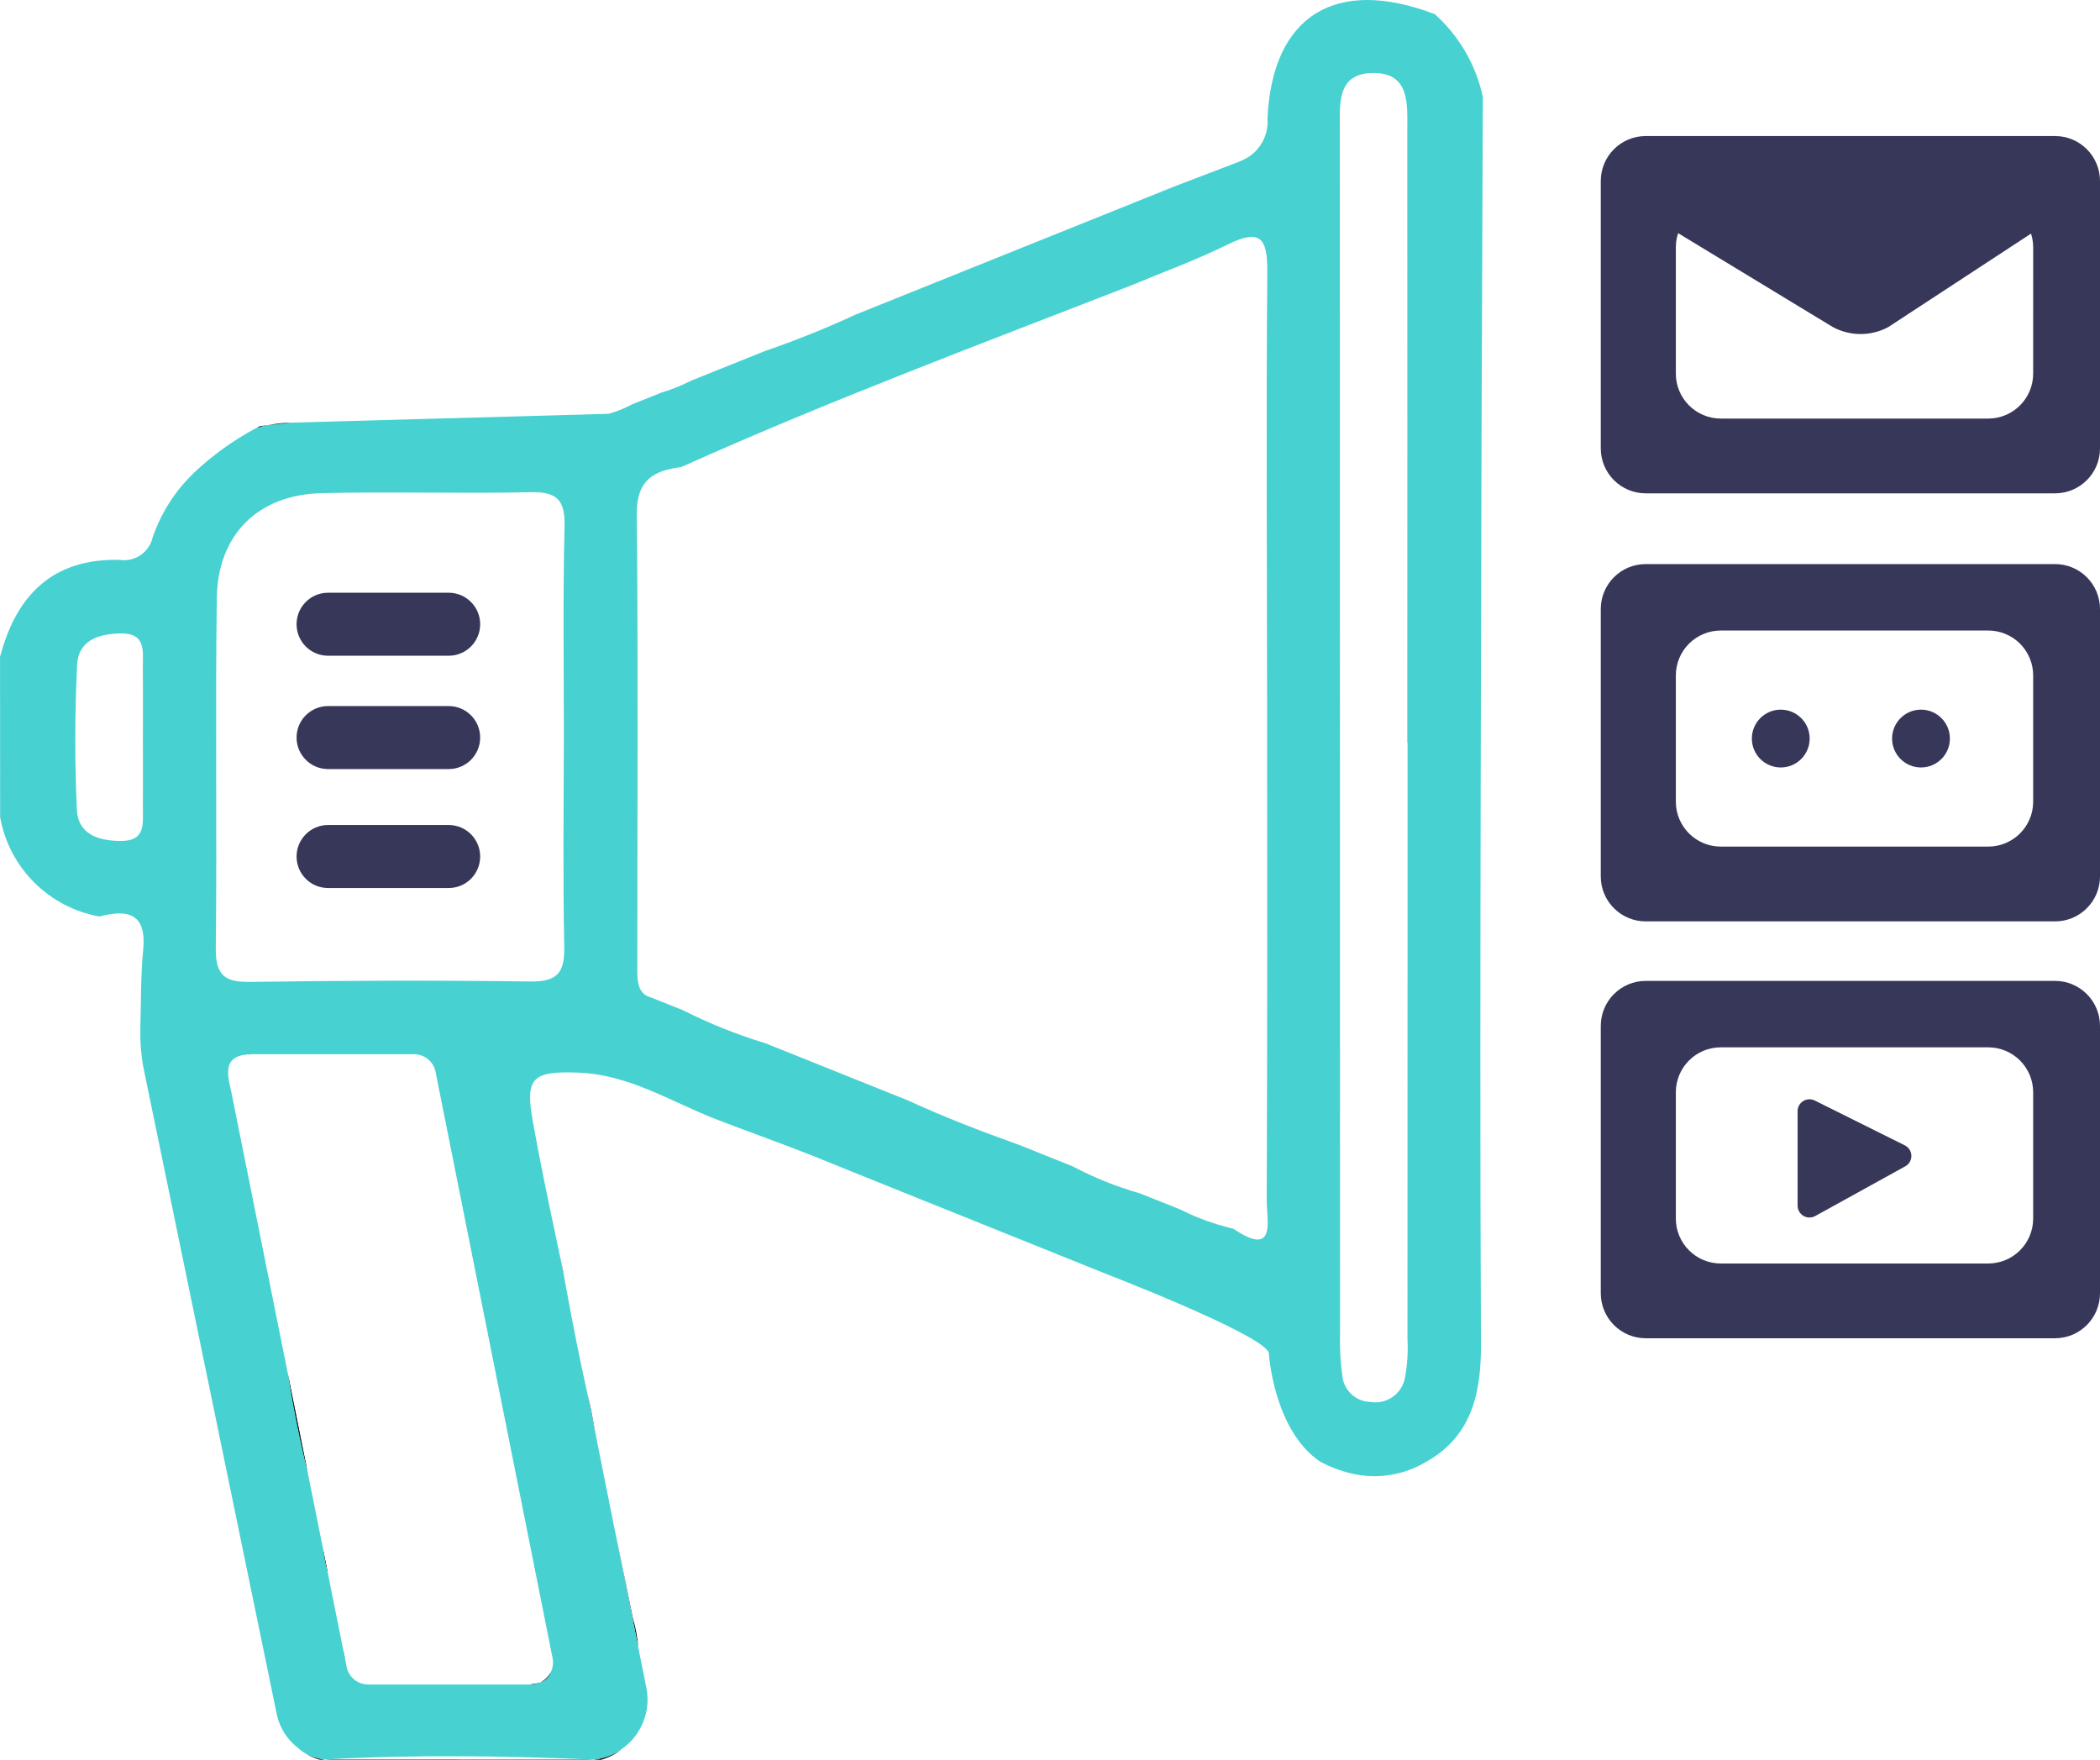
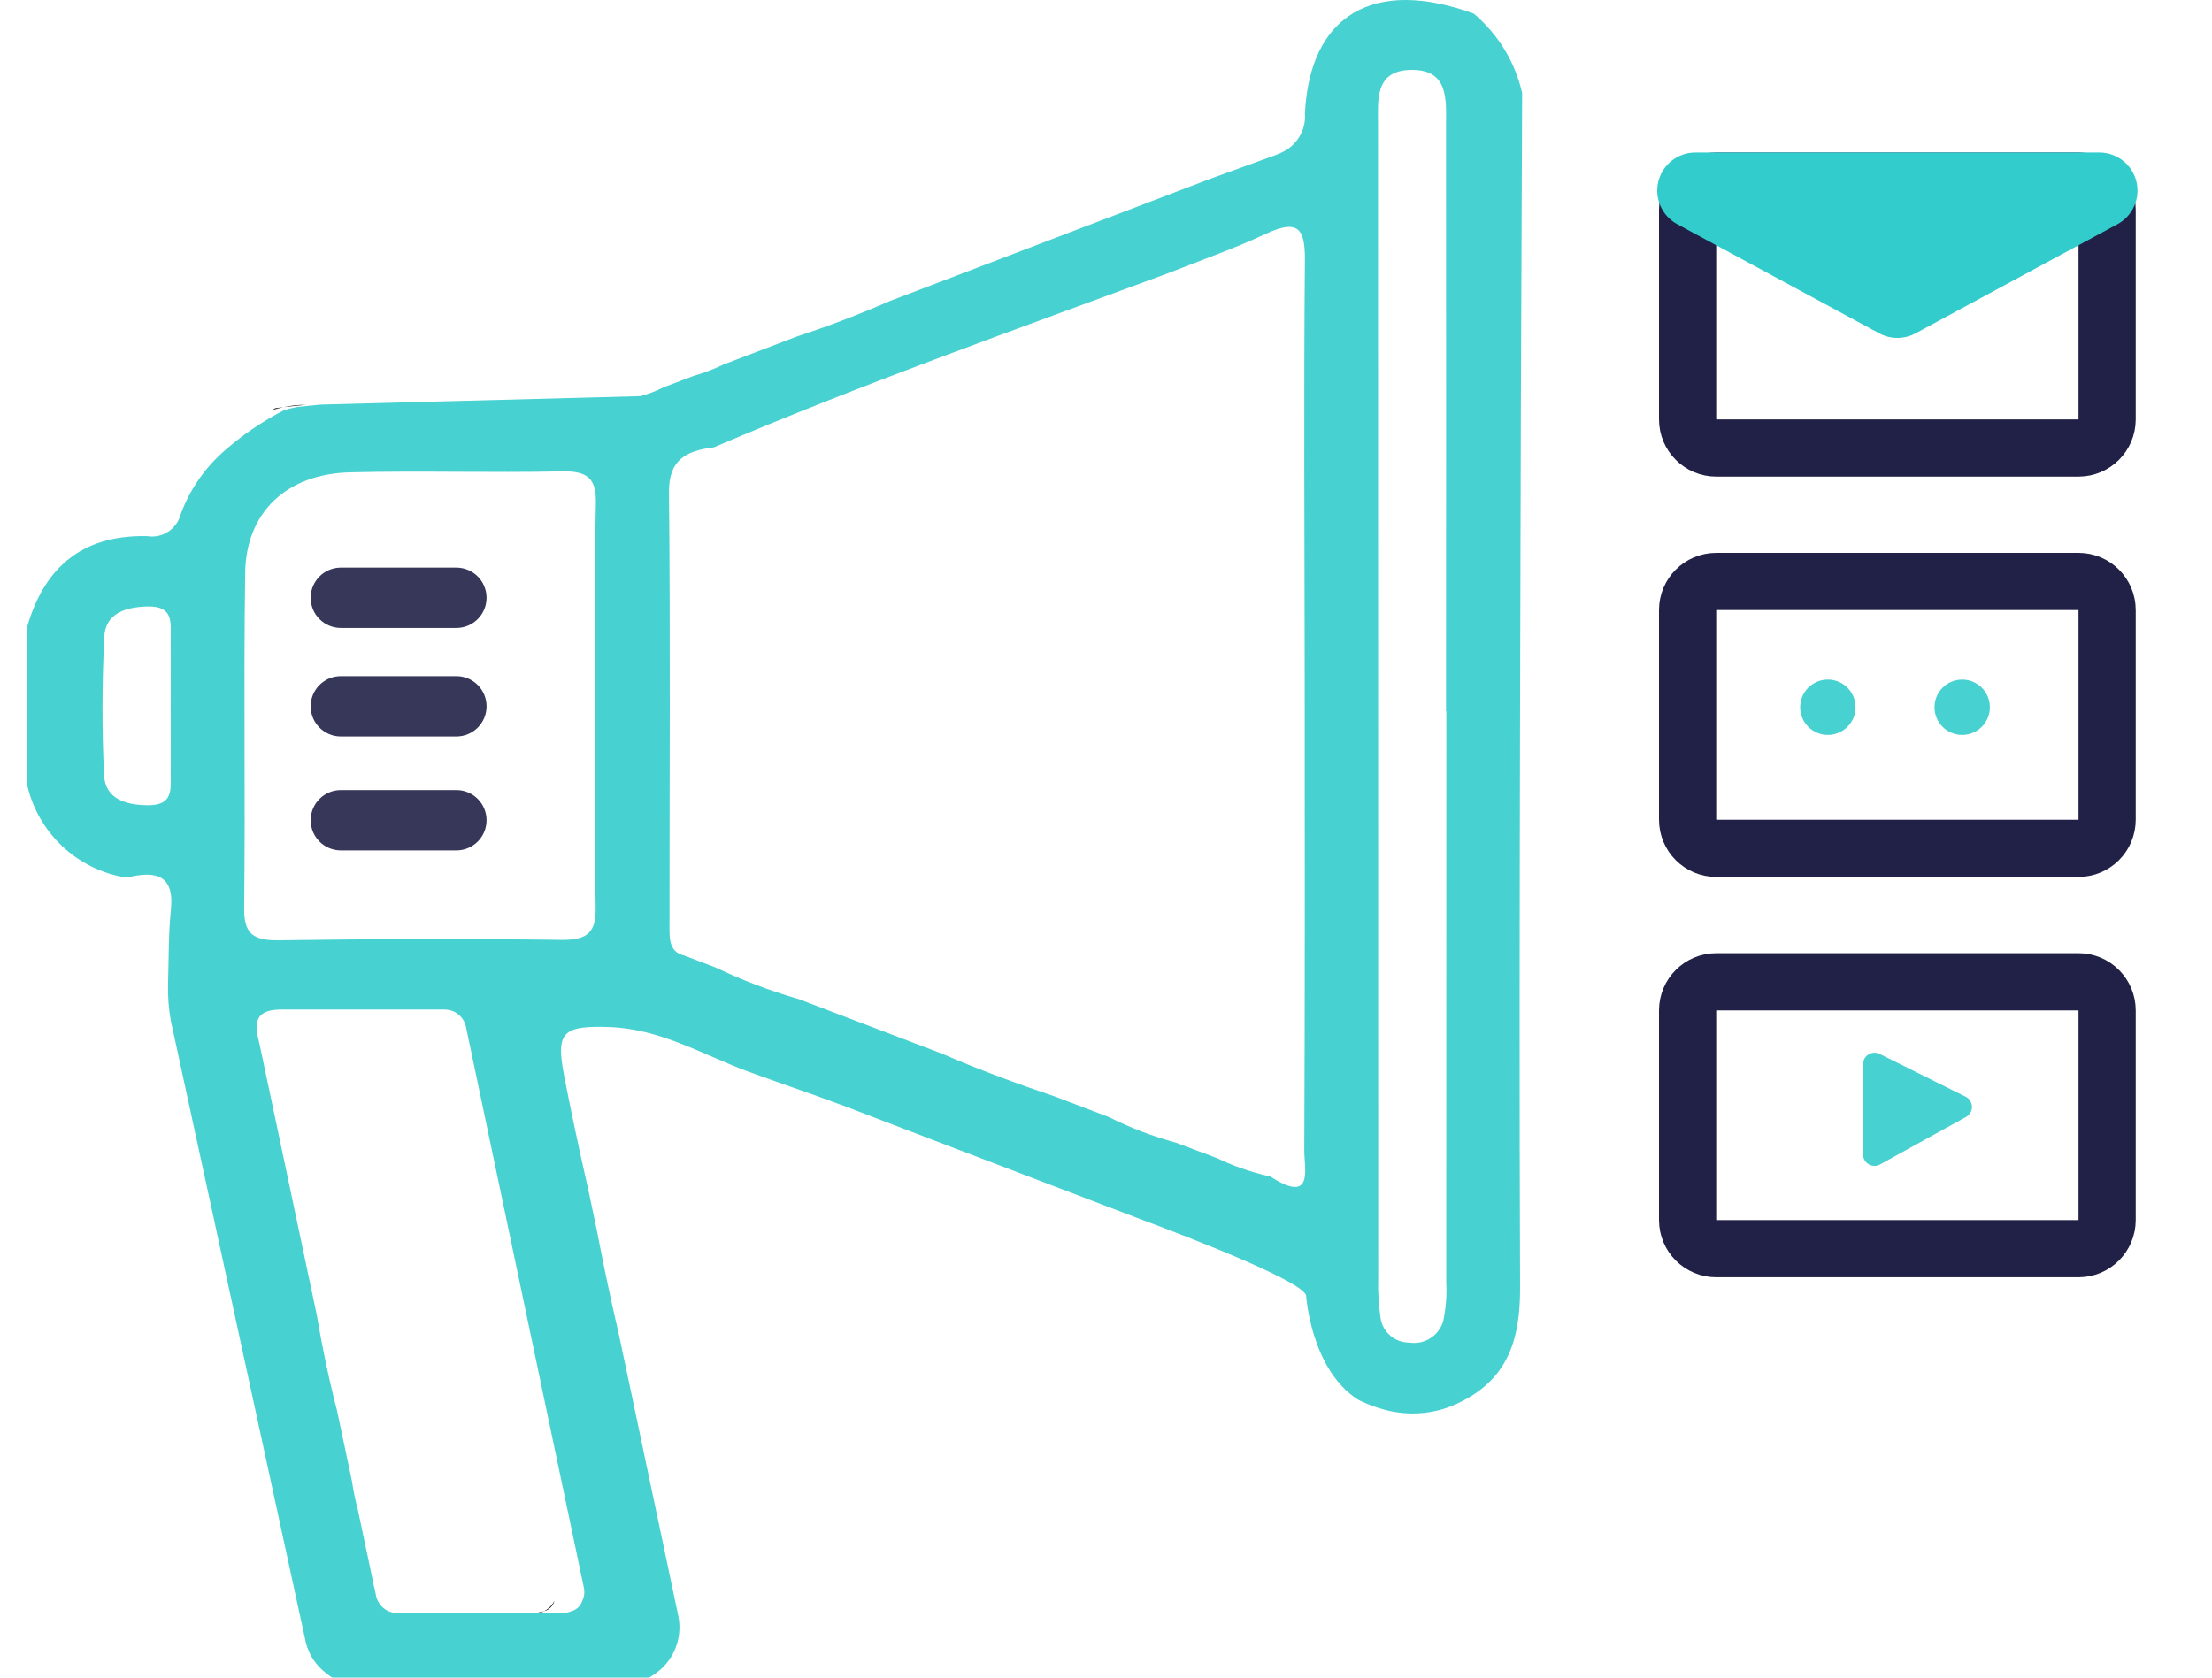
- <svg xmlns="http://www.w3.org/2000/svg" width="161.872" height="135.639" viewBox="0 0 161.872 135.639">
-   <g id="Group_14813" data-name="Group 14813" transform="translate(0 0)" opacity="0.9">
-     <path id="Path_5762" data-name="Path 5762" d="M-1317.309,183.315c-.5-2.444-1.006-4.881-1.5-7.325l1.918,9.568A10.325,10.325,0,0,0-1317.309,183.315Z" transform="translate(1366.087 -58.613)" />
-     <path id="Path_5763" data-name="Path 5763" d="M-1320.79,199.341l.573.023a4.367,4.367,0,0,0,1.57-.8A4.71,4.71,0,0,1-1320.79,199.341Z" transform="translate(1366.535 -63.725)" />
-     <path id="Path_5764" data-name="Path 5764" d="M-1321.111,164.367c-.108-.464-.209-.913-.309-1.377l.975,4.842C-1320.677,166.68-1320.9,165.527-1321.111,164.367Z" transform="translate(1366.678 -55.669)" />
-     <path id="Path_5765" data-name="Path 5765" d="M-1323.986,150.082c-.155-.735-.317-1.47-.464-2.212l.7,3.473C-1323.831,150.925-1323.909,150.5-1323.986,150.082Z" transform="translate(1367.364 -52.244)" />
-     <path id="Path_5766" data-name="Path 5766" d="M-1326.09,191.645a1.228,1.228,0,0,0,.828-.835A1.674,1.674,0,0,1-1326.09,191.645Z" transform="translate(1367.735 -61.97)" />
-     <path id="Path_5767" data-name="Path 5767" d="M-1327.51,192.045h.387a1.62,1.62,0,0,0,.7-.155A3.134,3.134,0,0,1-1327.51,192.045Z" transform="translate(1368.057 -62.214)" />
-     <path id="Path_5768" data-name="Path 5768" d="M-1345.74,188.6a5.96,5.96,0,0,0,.163.781Z" transform="translate(1372.186 -61.469)" />
-     <path id="Path_5769" data-name="Path 5769" d="M-1347.78,178.39a20.031,20.031,0,0,0,.441,2.235Z" transform="translate(1372.648 -59.157)" />
-     <path id="Path_5770" data-name="Path 5770" d="M-1349.61,198.89a4.238,4.238,0,0,0,1.214.541l.379-.023A4.159,4.159,0,0,1-1349.61,198.89Z" transform="translate(1373.063 -63.8)" />
-     <path id="Path_5771" data-name="Path 5771" d="M-1351.26,161.07q.615,3.875,1.547,7.7Z" transform="translate(1373.436 -55.234)" />
-     <path id="Path_5772" data-name="Path 5772" d="M-1354.126,66.687c-.1.054-.193.108-.294.162.333-.1.642-.178.928-.24C-1353.708,66.633-1353.909,66.656-1354.126,66.687Z" transform="translate(1374.152 -33.839)" />
-     <path id="Path_5773" data-name="Path 5773" d="M-1355.031,129.29a1.9,1.9,0,0,0-.209.015c.116-.008.24-.015.371-.015Z" transform="translate(1374.338 -48.036)" />
-     <path id="Path_5774" data-name="Path 5774" d="M-1349.713,168.766q-.94-3.817-1.547-7.7Z" transform="translate(1373.436 -55.234)" />
-     <path id="Path_5775" data-name="Path 5775" d="M-1345.577,189.381a5.96,5.96,0,0,1-.163-.781Z" transform="translate(1372.186 -61.469)" />
-     <path id="Path_5776" data-name="Path 5776" d="M-1325.262,190.81a1.228,1.228,0,0,1-.828.835A1.674,1.674,0,0,0-1325.262,190.81Z" transform="translate(1367.735 -61.97)" />
-     <path id="Path_5777" data-name="Path 5777" d="M-1347.339,180.625a20.031,20.031,0,0,1-.441-2.235Z" transform="translate(1372.648 -59.157)" />
-     <path id="Path_5778" data-name="Path 5778" d="M-1354.869,129.29c-.132,0-.255.008-.371.015a1.9,1.9,0,0,1,.209-.015Z" transform="translate(1374.338 -48.036)" />
-     <path id="Path_5779" data-name="Path 5779" d="M-1326.419,191.89a1.62,1.62,0,0,1-.7.155h-.387A3.134,3.134,0,0,0-1326.419,191.89Z" transform="translate(1368.057 -62.214)" />
-     <line id="Line_8626" data-name="Line 8626" x1="1.733" y1="8.648" transform="translate(41.089 86.537)" fill="none" />
-     <line id="Line_8627" data-name="Line 8627" x1="1.601" y1="7.983" transform="translate(43.634 99.238)" fill="none" />
-     <path id="Path_5780" data-name="Path 5780" d="M-1347.52,199.56a3.259,3.259,0,0,0,.48.031h19.717a4.7,4.7,0,0,0,.472-.023Z" transform="translate(1372.589 -63.952)" />
-     <path id="Path_5781" data-name="Path 5781" d="M-1265.792,82.679q.047-25.479.162-50.959a11.892,11.892,0,0,0-3.7-6.381c-7.611-2.916-12.523.07-12.9,8.014a3.255,3.255,0,0,1-1.377,2.932l-.008.008a5.015,5.015,0,0,1-.936.464c-1.586.6-3.187,1.222-4.772,1.825l-.6.24-24.056,9.669-.015.008a74.083,74.083,0,0,1-6.969,2.8l-.217.085-5.507,2.212-.023.015a13.853,13.853,0,0,1-2.2.882l-.031.008-2.313.928-.008.008a8.886,8.886,0,0,1-1.748.7h-.008l-14.72.41h-.062l-9.653.271-1.779.186a.058.058,0,0,1-.039.008c-.286.062-.6.139-.928.24-.015.008-.031.008-.046.015a22.488,22.488,0,0,0-4.749,3.427c-.008.008-.016.023-.024.031a12.482,12.482,0,0,0-3.148,4.95,2.26,2.26,0,0,1-2.561,1.717c-5.159-.108-7.959,2.738-9.2,7.48q0,6.173.008,12.361a9.473,9.473,0,0,0,7.65,7.65c2.259-.6,3.659-.193,3.372,2.614-.193,1.98-.154,3.984-.216,5.979a15.16,15.16,0,0,0,.216,2.939l10.319,50.038a4.392,4.392,0,0,0,1.609,2.5,4.181,4.181,0,0,0,.41.325.318.318,0,0,0,.085.054,4.157,4.157,0,0,0,1.593.518h.023c6.892-.387,13.776-.278,20.668.008h.008a4.708,4.708,0,0,0,2.142-.781.438.438,0,0,1,.07-.054,4.655,4.655,0,0,0,1.864-4.7l-.627-3.117v-.015l-1.919-9.568-1.044-5.213-.974-4.842-.023-.1c-.588-2.645-1.114-5.306-1.6-7.983l-.023-.139-.7-3.473-.093-.441c-.619-2.877-1.207-5.755-1.733-8.648-.634-3.473-.108-4.007,3.512-3.868,3.844.147,7.047,2.189,10.481,3.55,2.367.913,4.757,1.756,7.116,2.684.317.116.627.24.936.364a1.7,1.7,0,0,0,.17.077l8.076,3.256.162.062,13.575,5.461s11.533,4.448,12.608,5.995a.409.409,0,0,1,.077.155s.356,5.956,3.968,8.385a.04.04,0,0,0,.031.015,10.088,10.088,0,0,0,2.607.944.66.66,0,0,0,.131.023,7.7,7.7,0,0,0,5.2-.866c3.674-1.965,4.432-5.3,4.417-9.158C-1265.846,112.8-1265.822,97.739-1265.792,82.679Zm-103.124-1.624c0,1.795.015,3.589,0,5.376-.016,1.253.278,2.661-1.772,2.63-1.748-.023-3.233-.565-3.318-2.421-.17-3.7-.155-7.426.015-11.123.085-1.864,1.555-2.406,3.3-2.452,2.065-.054,1.756,1.377,1.772,2.614C-1368.9,77.474-1368.915,79.268-1368.915,81.055Zm31.582,70.992a1.672,1.672,0,0,1-.124,1.037,1.228,1.228,0,0,1-.827.835h-.008a1.621,1.621,0,0,1-.7.155h-12.562a1.69,1.69,0,0,1-1.655-1.361l-.108-.557a5.961,5.961,0,0,1-.162-.781l-.008-.039-1.129-5.623a20,20,0,0,1-.441-2.235l-1.145-5.7c-.627-2.545-1.137-5.113-1.547-7.7l-4.339-21.619c-.046-.24-.1-.472-.155-.712-.333-1.516.139-2.143,1.416-2.235a1.892,1.892,0,0,1,.209-.015h12.6a1.684,1.684,0,0,1,1.663,1.361Zm.867-71.016c-.008,5.4-.077,10.8.031,16.2.039,1.988-.549,2.684-2.6,2.661-7.2-.1-14.4-.077-21.6.031-1.957.031-2.684-.5-2.661-2.584.1-9-.046-18,.078-27,.07-4.873,3.164-7.952,8.014-8.083,5.391-.139,10.8.046,16.2-.077,2.05-.046,2.638.642,2.591,2.645C-1336.544,70.226-1336.466,75.633-1336.466,81.032Zm52.351,38.374c-.224-.124-.464-.271-.743-.456-.418-.1-.835-.217-1.245-.34a17.9,17.9,0,0,1-2.831-1.137l-.085-.039-3.055-1.214-.023-.008a26.469,26.469,0,0,1-5.105-2.05l-.046-.023-4.092-1.64-.062-.023c-2.9-1.036-5.778-2.143-8.578-3.434l-.023-.008-10.876-4.363-.039-.015a39.721,39.721,0,0,1-6.374-2.553l-.023-.008-2.336-.936-.016-.008-.023-.008c-1.214-.294-1.114-1.508-1.114-2.614,0-11.564.07-23.12-.039-34.684-.023-2.6,1.3-3.334,3.419-3.6,11.4-5.121,23.1-9.491,34.746-14.024,2.475-1.037,5.012-1.957,7.418-3.148,2.437-1.2,3.032-.511,3.017,2.058-.093,11.169-.023,22.339-.015,33.516.007,12.709.023,25.425-.031,38.134C-1282.3,118.137-1281.617,120.744-1284.116,119.405Zm12.469,11.1a2.319,2.319,0,0,1-2.63,1.795,2.239,2.239,0,0,1-2.166-1.872,19.812,19.812,0,0,1-.193-3.458q-.012-46.341-.016-92.689c0-1.941-.263-4.324,2.437-4.409,3.017-.1,2.761,2.444,2.761,4.5q.012,23.553,0,47.114h.023q0,22.973-.008,45.954A12.619,12.619,0,0,1-1271.647,130.505Z" transform="translate(1379.93 -24.244)" fill="#3cc" />
-     <path id="Path_5782" data-name="Path 5782" d="M-1349.708,198.779a4.03,4.03,0,0,1-.541-.379" transform="translate(1373.208 -63.689)" fill="none" />
-     <line id="Line_8628" data-name="Line 8628" x1="0.07" y1="0.34" transform="translate(10.961 81.834)" fill="none" />
-     <path id="Path_5783" data-name="Path 5783" d="M-1351.391,66.36l-1.779.186A8.68,8.68,0,0,1-1351.391,66.36Z" transform="translate(1373.869 -33.782)" />
-     <line id="Line_8629" data-name="Line 8629" x1="1.748" y2="0.704" transform="translate(46.921 31.193)" fill="none" />
-     <line id="Line_8630" data-name="Line 8630" x1="2.197" y2="0.882" transform="translate(51.021 29.367)" fill="none" />
-     <line id="Line_8631" data-name="Line 8631" x1="6.969" y2="2.8" transform="translate(58.965 24.254)" fill="none" />
-     <path id="Path_5784" data-name="Path 5784" d="M-1185.393,121.98h-31.551a3.47,3.47,0,0,0-3.465,3.465v20.614a3.47,3.47,0,0,0,3.465,3.465h31.551a3.469,3.469,0,0,0,3.465-3.465V125.445A3.469,3.469,0,0,0-1185.393,121.98Zm-1.686,18.317a3.465,3.465,0,0,1-3.465,3.465h-20.614a3.465,3.465,0,0,1-3.465-3.465v-9.731a3.465,3.465,0,0,1,3.465-3.465h20.614a3.465,3.465,0,0,1,3.465,3.465Z" transform="translate(1343.8 -46.38)" fill="#212147" />
-     <path id="Path_5785" data-name="Path 5785" d="M-1185.393,80.45h-31.551a3.463,3.463,0,0,0-3.465,3.458v20.622a3.463,3.463,0,0,0,3.465,3.458h31.551a3.463,3.463,0,0,0,3.465-3.458V83.908A3.463,3.463,0,0,0-1185.393,80.45Zm-1.686,18.309a3.465,3.465,0,0,1-3.465,3.465h-20.614a3.465,3.465,0,0,1-3.465-3.465V89.036a3.46,3.46,0,0,1,3.465-3.465h20.614a3.46,3.46,0,0,1,3.465,3.465Z" transform="translate(1343.8 -36.974)" fill="#212147" />
-     <path id="Path_5786" data-name="Path 5786" d="M-1185.393,37.8h-31.551a3.463,3.463,0,0,0-3.465,3.458V61.879a3.463,3.463,0,0,0,3.465,3.458h31.551a3.463,3.463,0,0,0,3.465-3.458V41.258A3.463,3.463,0,0,0-1185.393,37.8Zm-1.686,18.309a3.465,3.465,0,0,1-3.465,3.465h-20.614a3.465,3.465,0,0,1-3.465-3.465V46.386a3.424,3.424,0,0,1,.812-2.228,3.445,3.445,0,0,1,2.653-1.238h20.614a3.454,3.454,0,0,1,2.452,1.013,3.453,3.453,0,0,1,1.014,2.452Z" transform="translate(1343.8 -27.314)" fill="#212147" />
-     <ellipse id="Ellipse_19" data-name="Ellipse 19" cx="2.228" cy="2.228" rx="2.228" ry="2.228" transform="translate(135.037 54.695)" fill="#212147" />
-     <ellipse id="Ellipse_20" data-name="Ellipse 20" cx="2.228" cy="2.228" rx="2.228" ry="2.228" transform="translate(145.846 54.695)" fill="#212147" />
-     <path id="Path_5787" data-name="Path 5787" d="M-1200.794,134.689v7.288a.914.914,0,0,0,1.355.8l6.943-3.833a.913.913,0,0,0-.035-1.617l-6.942-3.455A.914.914,0,0,0-1200.794,134.689Z" transform="translate(1339.357 -49.052)" fill="#212147" />
-     <path id="Path_5788" data-name="Path 5788" d="M-1182.773,43.609l-14.886,9.746a4.516,4.516,0,0,1-4.274,0l-15.328-9.3,11.054-2.432Z" transform="translate(1343.213 -28.147)" fill="#212147" />
-     <rect id="Rectangle_56" data-name="Rectangle 56" width="14.152" height="4.857" rx="2.428" transform="translate(22.86 54.418)" fill="#212147" />
-     <rect id="Rectangle_57" data-name="Rectangle 57" width="14.152" height="4.857" rx="2.428" transform="translate(22.86 45.683)" fill="#212147" />
-     <rect id="Rectangle_58" data-name="Rectangle 58" width="14.152" height="4.857" rx="2.428" transform="translate(22.86 63.586)" fill="#212147" />
+ <svg xmlns="http://www.w3.org/2000/svg" width="116" height="88" viewBox="0 0 116 88">
+   <defs>
+     <clipPath id="clip-path">
+       <rect id="Rectangle_1790" data-name="Rectangle 1790" width="116" height="88" transform="translate(17024 4735)" fill="#7a7a7a" />
+     </clipPath>
+   </defs>
+   <g id="Mask_Group_43" data-name="Mask Group 43" transform="translate(-17024 -4735)" clip-path="url(#clip-path)">
+     <g id="Group_14813" data-name="Group 14813" transform="translate(17025.393 4735)" opacity="0.9">
+       <path id="Path_5762" data-name="Path 5762" d="M-1317.832,180.764c-.323-1.593-.656-3.181-.978-4.774l1.25,6.236A6.729,6.729,0,0,0-1317.832,180.764Z" transform="translate(1349.623 -99.489)" />
+       <path id="Path_5763" data-name="Path 5763" d="M-1320.79,199.069l.373.015a2.846,2.846,0,0,0,1.024-.524A3.07,3.07,0,0,1-1320.79,199.069Z" transform="translate(1350.604 -110.681)" />
+       <path id="Path_5764" data-name="Path 5764" d="M-1321.218,163.887c-.071-.3-.136-.595-.2-.9l.635,3.156C-1320.936,165.395-1321.082,164.644-1321.218,163.887Z" transform="translate(1350.917 -93.043)" />
+       <path id="Path_5765" data-name="Path 5765" d="M-1324.147,149.312c-.1-.479-.207-.958-.3-1.442l.454,2.264C-1324.047,149.861-1324.1,149.584-1324.147,149.312Z" transform="translate(1352.419 -85.546)" />
+       <path id="Path_5766" data-name="Path 5766" d="M-1326.09,191.354a.8.8,0,0,0,.539-.544A1.09,1.09,0,0,1-1326.09,191.354Z" transform="translate(1353.232 -106.838)" />
+       <path id="Path_5767" data-name="Path 5767" d="M-1327.51,191.991h.252a1.056,1.056,0,0,0,.459-.1A2.042,2.042,0,0,1-1327.51,191.991Z" transform="translate(1353.937 -107.374)" />
+       <path id="Path_5768" data-name="Path 5768" d="M-1345.74,188.6a3.869,3.869,0,0,0,.106.509Z" transform="translate(1362.976 -105.742)" />
+       <path id="Path_5769" data-name="Path 5769" d="M-1347.78,178.39a13.062,13.062,0,0,0,.287,1.457Z" transform="translate(1363.988 -100.679)" />
+       <path id="Path_5770" data-name="Path 5770" d="M-1349.61,198.89a2.762,2.762,0,0,0,.791.353l.247-.015A2.71,2.71,0,0,1-1349.61,198.89Z" transform="translate(1364.895 -110.845)" />
+       <path id="Path_5771" data-name="Path 5771" d="M-1351.26,161.07c.267,1.684.6,3.358,1.008,5.016Z" transform="translate(1365.714 -92.091)" />
+       <path id="Path_5772" data-name="Path 5772" d="M-1354.228,66.66l-.192.106c.217-.066.418-.116.605-.156C-1353.956,66.625-1354.087,66.64-1354.228,66.66Z" transform="translate(1367.281 -45.252)" />
+       <path id="Path_5773" data-name="Path 5773" d="M-1355.1,129.29a1.237,1.237,0,0,0-.136.01c.076-.005.156-.01.242-.01Z" transform="translate(1367.687 -76.332)" />
+       <path id="Path_5774" data-name="Path 5774" d="M-1350.252,166.086c-.408-1.659-.741-3.332-1.008-5.016Z" transform="translate(1365.714 -92.091)" />
+       <path id="Path_5775" data-name="Path 5775" d="M-1345.634,189.109a3.869,3.869,0,0,1-.106-.509Z" transform="translate(1362.976 -105.742)" />
+       <path id="Path_5776" data-name="Path 5776" d="M-1325.551,190.81a.8.8,0,0,1-.539.544A1.09,1.09,0,0,0-1325.551,190.81Z" transform="translate(1353.232 -106.838)" />
+       <path id="Path_5777" data-name="Path 5777" d="M-1347.493,179.847a13.062,13.062,0,0,1-.287-1.457Z" transform="translate(1363.988 -100.679)" />
+       <path id="Path_5778" data-name="Path 5778" d="M-1355,129.29c-.086,0-.166.005-.242.01a1.237,1.237,0,0,1,.136-.01Z" transform="translate(1367.687 -76.332)" />
+       <path id="Path_5779" data-name="Path 5779" d="M-1326.8,191.89a1.056,1.056,0,0,1-.459.1h-.252A2.042,2.042,0,0,0-1326.8,191.89Z" transform="translate(1353.937 -107.374)" />
+       <line id="Line_8626" data-name="Line 8626" x1="1.129" y1="5.636" transform="translate(26.78 56.401)" fill="none" />
+       <line id="Line_8627" data-name="Line 8627" x1="1.044" y1="5.203" transform="translate(28.438 64.679)" fill="none" />
+       <path id="Path_5780" data-name="Path 5780" d="M-1347.52,199.56a2.123,2.123,0,0,0,.313.02h12.85a3.067,3.067,0,0,0,.307-.015Z" transform="translate(1363.859 -111.177)" />
+       <path id="Path_5781" data-name="Path 5781" d="M-1301.611,62.329q.032-16.606.111-33.212a7.674,7.674,0,0,0-2.537-4.159c-5.223-1.9-8.593.045-8.853,5.223a2.086,2.086,0,0,1-.945,1.911l-.005.005a3.519,3.519,0,0,1-.642.3c-1.088.393-2.187.8-3.275,1.19l-.414.156-16.507,6.3-.011.005q-2.349,1.028-4.782,1.825l-.149.055-3.779,1.442-.016.01a9.8,9.8,0,0,1-1.507.575l-.021.005-1.587.6-.005.005a6.286,6.286,0,0,1-1.2.459h-.005l-10.1.267h-.043l-6.624.176-1.221.121a.041.041,0,0,1-.026.005c-.2.04-.409.091-.637.156-.01.005-.021.005-.032.01A15.432,15.432,0,0,0-1369.681,48c-.005.005-.011.015-.016.02a8.1,8.1,0,0,0-2.16,3.226,1.55,1.55,0,0,1-1.757,1.119c-3.54-.071-5.461,1.785-6.316,4.875q0,4.023.005,8.056a6.345,6.345,0,0,0,5.249,4.986c1.55-.393,2.511-.126,2.314,1.7-.132,1.291-.106,2.6-.148,3.9a9.389,9.389,0,0,0,.148,1.916l7.08,32.612a2.854,2.854,0,0,0,1.1,1.628,2.864,2.864,0,0,0,.281.212.224.224,0,0,0,.058.035,2.959,2.959,0,0,0,1.094.338h.016c4.729-.252,9.453-.181,14.182.005h.005a3.34,3.34,0,0,0,1.47-.509.3.3,0,0,1,.048-.035,2.964,2.964,0,0,0,1.279-3.065l-.43-2.032v-.01l-1.317-6.236-.716-3.4-.669-3.156-.016-.066c-.4-1.724-.764-3.458-1.1-5.2l-.016-.091-.478-2.264-.064-.287c-.425-1.875-.828-3.751-1.189-5.636-.435-2.264-.074-2.611,2.41-2.521,2.638.1,4.835,1.427,7.192,2.314,1.624.595,3.264,1.144,4.883,1.749.218.076.43.156.642.237a1.187,1.187,0,0,0,.117.05l5.541,2.122.111.04,9.315,3.559s7.914,2.9,8.651,3.907a.265.265,0,0,1,.053.1s.244,3.882,2.723,5.465a.028.028,0,0,0,.021.01,7.161,7.161,0,0,0,1.789.615.476.476,0,0,0,.09.015,5.524,5.524,0,0,0,3.567-.565c2.521-1.281,3.041-3.453,3.031-5.969C-1301.648,81.96-1301.632,72.145-1301.611,62.329Zm-70.761-1.059c0,1.17.01,2.339,0,3.5-.011.817.191,1.734-1.216,1.714-1.2-.015-2.219-.368-2.277-1.578-.117-2.41-.106-4.84.01-7.249.058-1.215,1.067-1.568,2.266-1.6,1.417-.035,1.205.9,1.216,1.7C-1372.362,58.936-1372.372,60.106-1372.372,61.271Zm21.671,46.269a1.041,1.041,0,0,1-.085.676.821.821,0,0,1-.568.544h-.005a1.162,1.162,0,0,1-.483.1h-8.62a1.146,1.146,0,0,1-1.136-.887l-.074-.363a3.73,3.73,0,0,1-.111-.509l-.005-.025-.775-3.665a12.482,12.482,0,0,1-.3-1.457l-.785-3.715c-.43-1.659-.78-3.332-1.062-5.016l-2.977-14.091c-.032-.156-.069-.308-.106-.464-.228-.988.1-1.4.971-1.457a1.369,1.369,0,0,1,.143-.01h8.646a1.142,1.142,0,0,1,1.141.887Zm.595-46.284c-.005,3.519-.053,7.038.021,10.557.026,1.3-.377,1.749-1.784,1.734-4.941-.066-9.883-.05-14.824.02-1.343.02-1.842-.328-1.826-1.684.069-5.863-.032-11.731.053-17.594.048-3.176,2.171-5.182,5.5-5.268,3.7-.091,7.409.03,11.114-.05,1.406-.03,1.81.418,1.778,1.724C-1350.16,54.213-1350.107,57.737-1350.107,61.255Zm35.922,25.01c-.154-.081-.318-.176-.509-.3-.287-.066-.573-.141-.855-.222a12.67,12.67,0,0,1-1.943-.741l-.058-.025-2.1-.791-.016-.005a18.738,18.738,0,0,1-3.5-1.336l-.032-.015L-1326,81.764l-.043-.015c-1.99-.676-3.965-1.4-5.886-2.238l-.016-.005-7.463-2.843-.026-.01a28.111,28.111,0,0,1-4.373-1.664l-.016-.005-1.6-.61-.01-.005-.016-.005c-.833-.192-.764-.983-.764-1.7,0-7.537.048-15.069-.027-22.605-.016-1.694.892-2.173,2.346-2.349,7.823-3.337,15.854-6.186,23.842-9.14,1.7-.676,3.439-1.275,5.09-2.052,1.672-.781,2.081-.333,2.07,1.341-.064,7.28-.016,14.559-.011,21.844.005,8.283.016,16.571-.021,24.854C-1312.938,85.439-1312.47,87.138-1314.185,86.265Zm8.556,7.234a1.589,1.589,0,0,1-1.8,1.17,1.513,1.513,0,0,1-1.486-1.22,12.261,12.261,0,0,1-.133-2.253q-.008-30.2-.011-60.41c0-1.265-.18-2.818,1.672-2.874,2.07-.066,1.895,1.593,1.895,2.934q.008,15.351,0,30.707h.016q0,14.973-.005,29.951A7.822,7.822,0,0,1-1305.629,93.5Z" transform="translate(1379.93 -24.244)" fill="#3cc" />
+       <path id="Path_5782" data-name="Path 5782" d="M-1349.9,198.647a2.635,2.635,0,0,1-.353-.247" transform="translate(1365.213 -110.602)" fill="none" />
+       <line id="Line_8628" data-name="Line 8628" x1="0.045" y1="0.222" transform="translate(7.144 53.336)" fill="none" />
+       <path id="Path_5783" data-name="Path 5783" d="M-1352.01,66.36l-1.159.121A5.657,5.657,0,0,1-1352.01,66.36Z" transform="translate(1366.661 -45.127)" />
+       <line id="Line_8629" data-name="Line 8629" x1="1.139" y2="0.459" transform="translate(30.581 20.33)" fill="none" />
+       <line id="Line_8630" data-name="Line 8630" x1="1.432" y2="0.575" transform="translate(33.253 19.14)" fill="none" />
+       <line id="Line_8631" data-name="Line 8631" x1="4.542" y2="1.825" transform="translate(38.43 15.808)" fill="none" />
+       <ellipse id="Ellipse_19" data-name="Ellipse 19" cx="1.452" cy="1.452" rx="1.452" ry="1.452" transform="translate(93.01 35.648)" fill="#3cc" />
+       <ellipse id="Ellipse_20" data-name="Ellipse 20" cx="1.452" cy="1.452" rx="1.452" ry="1.452" transform="translate(100.055 35.648)" fill="#3cc" />
+       <path id="Path_5787" data-name="Path 5787" d="M-1200.794,134.371v4.75a.6.6,0,0,0,.883.521l4.525-2.5a.6.6,0,0,0-.023-1.054l-4.525-2.252A.6.6,0,0,0-1200.794,134.371Z" transform="translate(1297.103 -78.556)" fill="#3cc" />
+       <rect id="Rectangle_56" data-name="Rectangle 56" width="9.224" height="3.166" rx="1.583" transform="translate(14.899 35.467)" fill="#212147" />
+       <rect id="Rectangle_57" data-name="Rectangle 57" width="9.224" height="3.166" rx="1.583" transform="translate(14.899 29.774)" fill="#212147" />
+       <rect id="Rectangle_58" data-name="Rectangle 58" width="9.224" height="3.166" rx="1.583" transform="translate(14.899 41.443)" fill="#212147" />
+     </g>
+     <g id="Rectangle_1794" data-name="Rectangle 1794" transform="translate(17111 4743)" fill="none" stroke="#212147" stroke-width="3">
+       <rect width="25" height="17" rx="3" stroke="none" />
+       <rect x="1.5" y="1.5" width="22" height="14" rx="1.5" fill="none" />
+     </g>
+     <g id="Rectangle_1792" data-name="Rectangle 1792" transform="translate(17111 4764)" fill="none" stroke="#212147" stroke-width="3">
+       <rect width="25" height="17" rx="3" stroke="none" />
+       <rect x="1.5" y="1.5" width="22" height="14" rx="1.5" fill="none" />
+     </g>
+     <g id="Rectangle_1793" data-name="Rectangle 1793" transform="translate(17111 4785)" fill="none" stroke="#212147" stroke-width="3">
+       <rect width="25" height="17" rx="3" stroke="none" />
+       <rect x="1.5" y="1.5" width="22" height="14" rx="1.5" fill="none" />
+     </g>
+     <path id="Path_32822" data-name="Path 32822" d="M17148.748,4745.31" fill="none" stroke="#707070" stroke-width="1" />
+     <path id="Polygon_14" data-name="Polygon 14" d="M17.549.514a2,2,0,0,1,1.9,0L30.045,6.241A2,2,0,0,1,29.094,10H7.906a2,2,0,0,1-.951-3.759Z" transform="translate(17142 4753) rotate(180)" fill="#3cc" />
  </g>
</svg>
